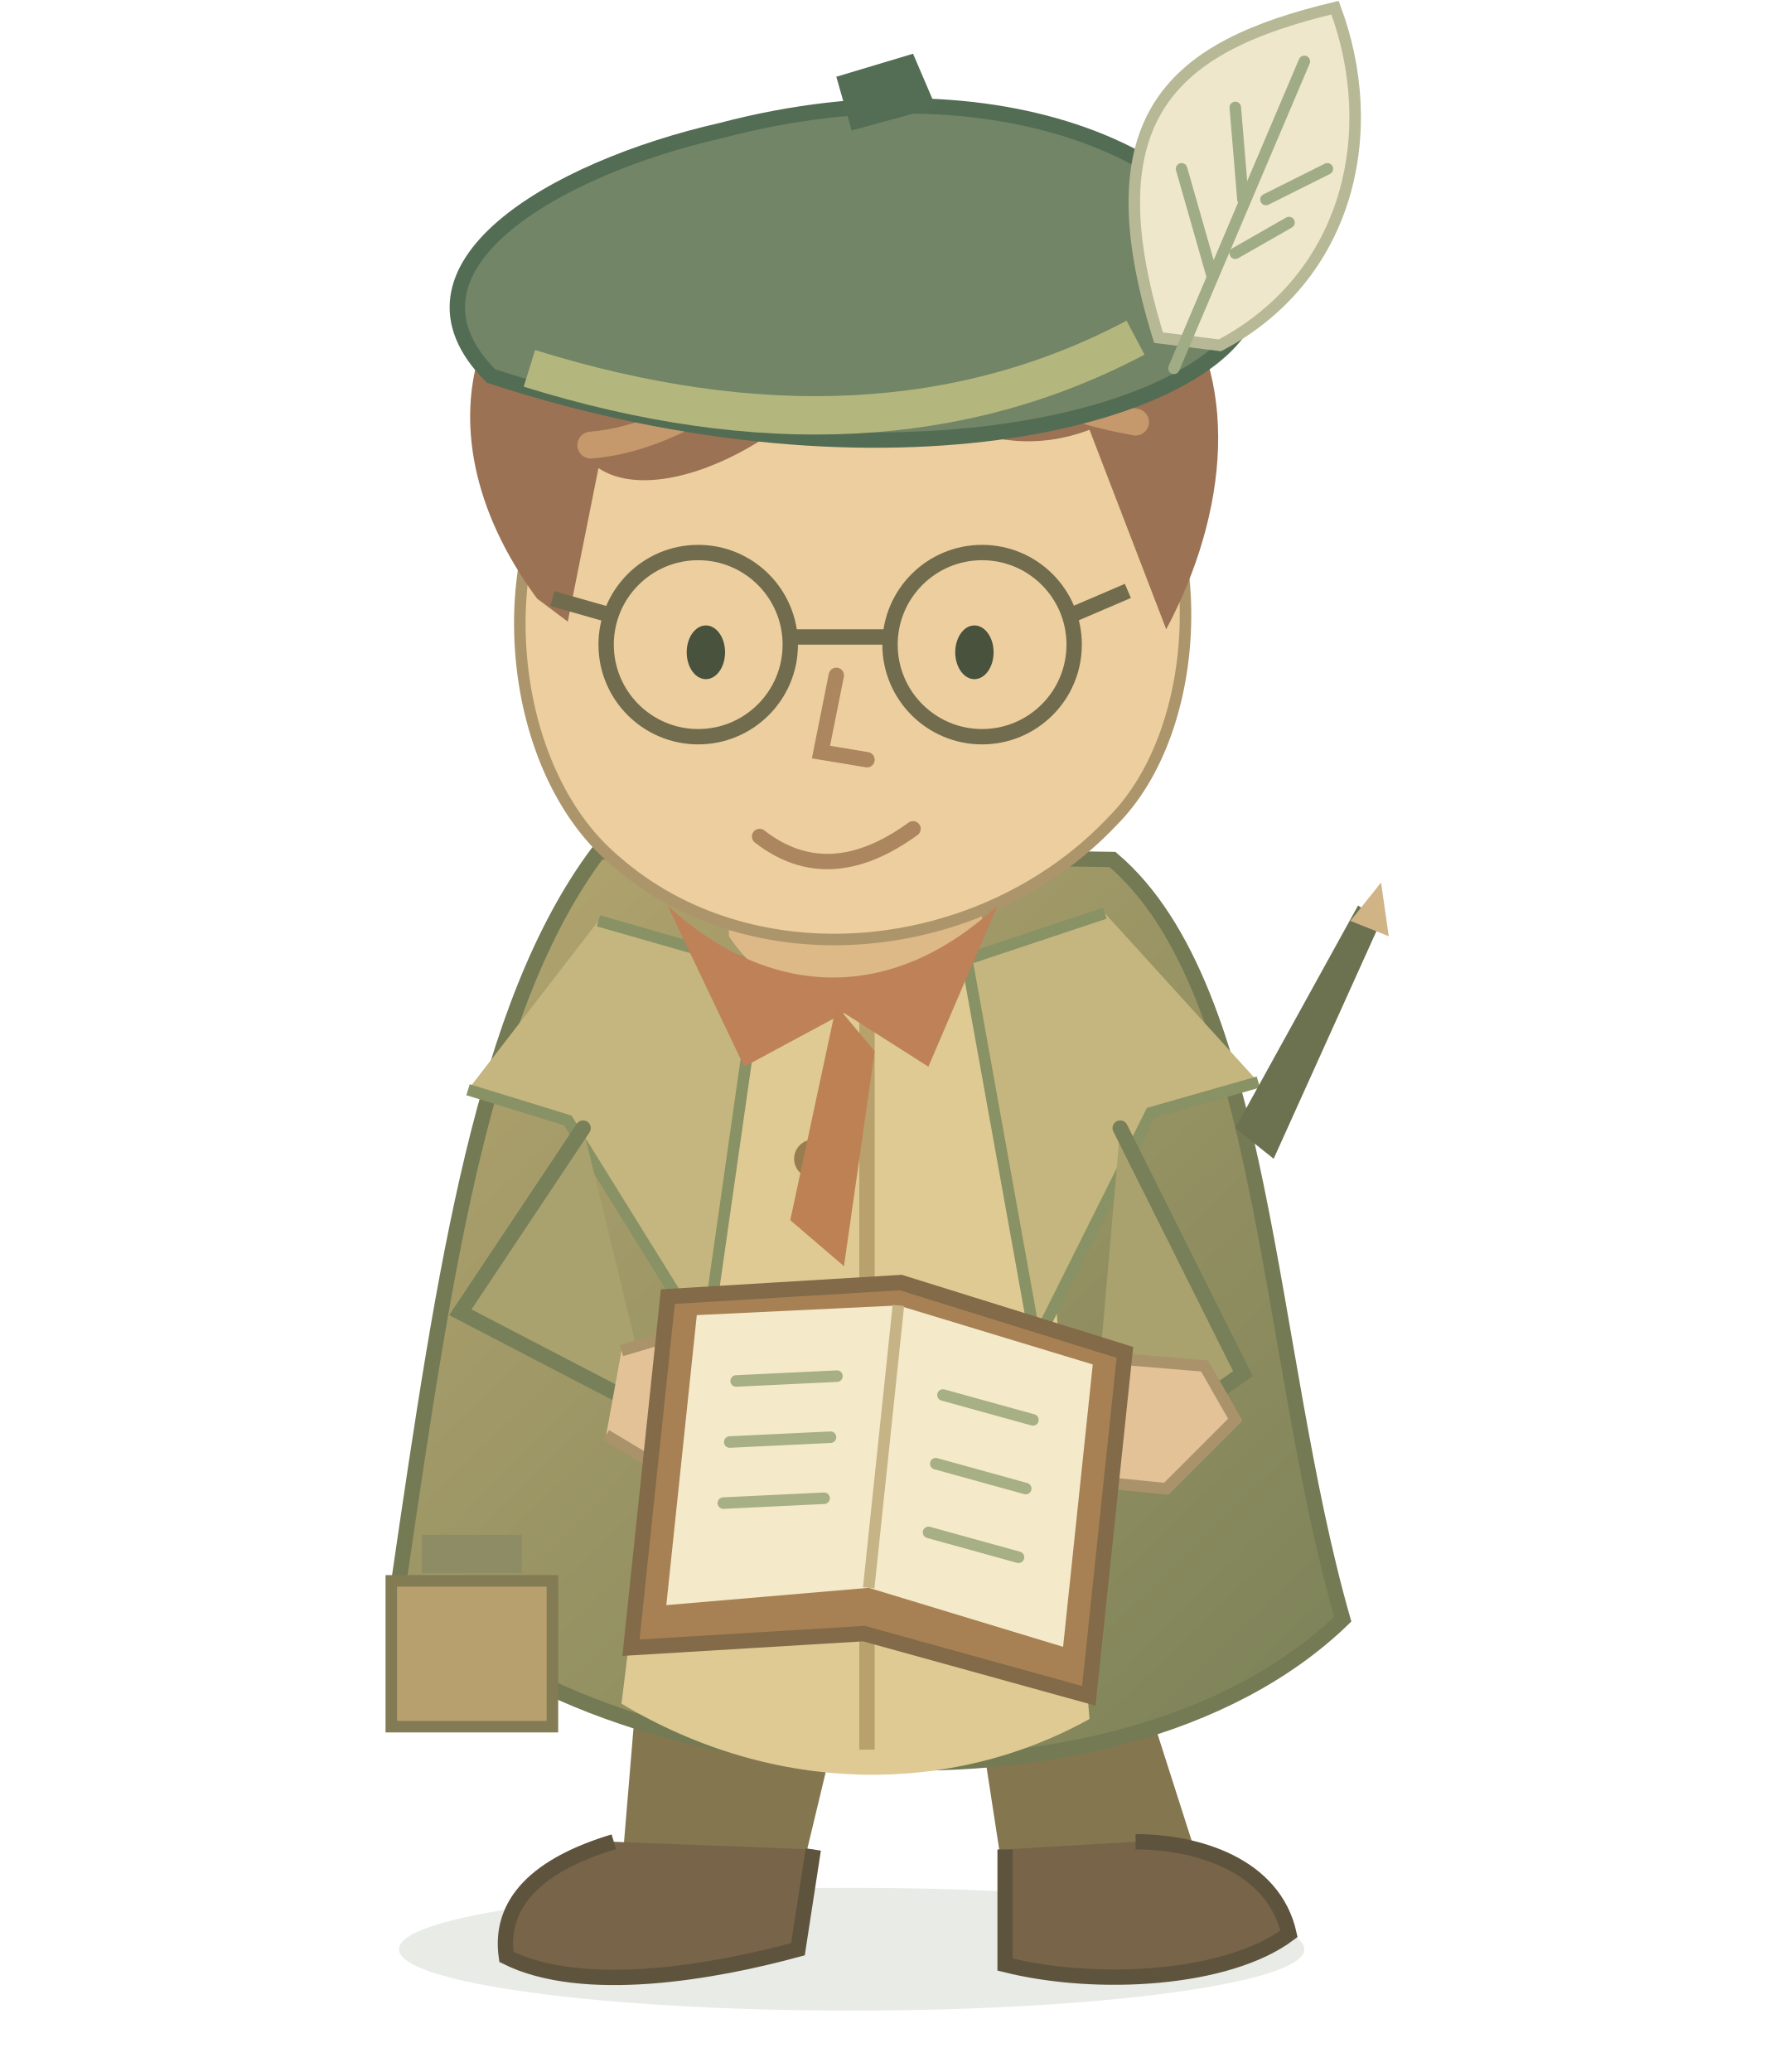
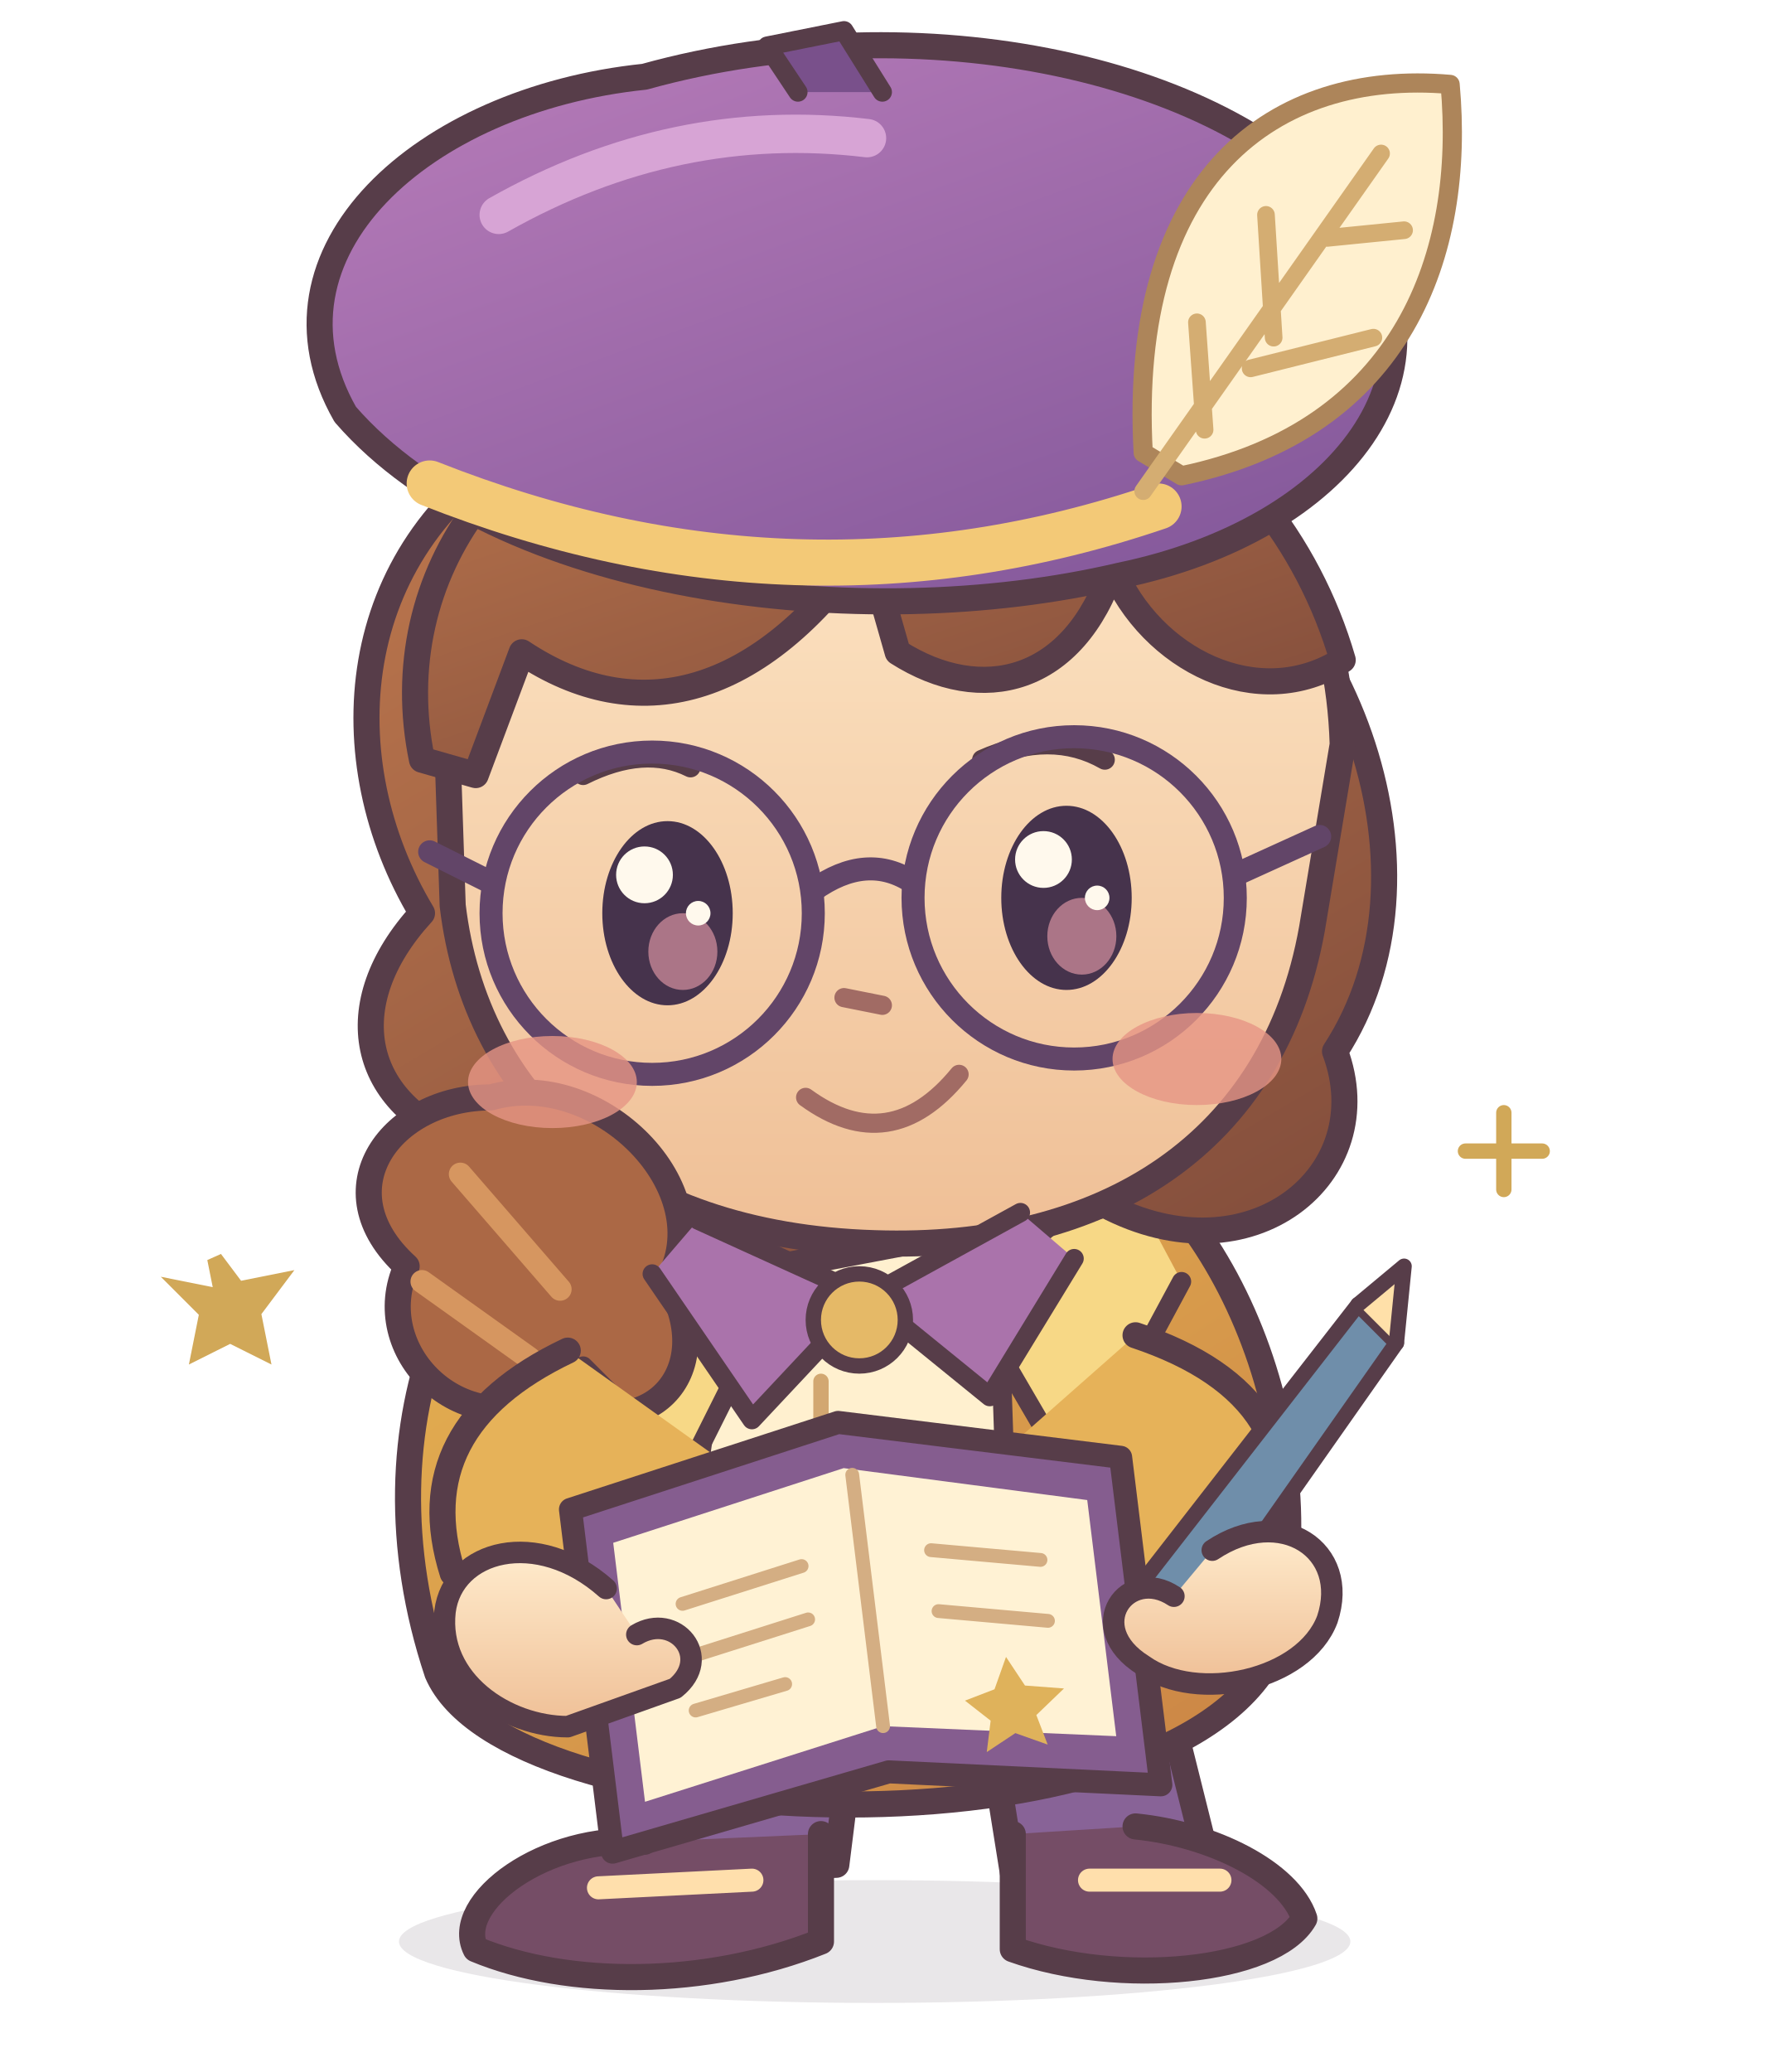
<svg xmlns="http://www.w3.org/2000/svg" width="230" height="270" viewBox="0 0 230 270">
  <defs>
-     <linearGradient id="coat" x2="1" y2="1">
-       <stop stop-color="#b4a56f" />
-       <stop offset="1" stop-color="#7b8158" />
+     <linearGradient id="plume-coat" x2=".8" y2="1">
+       <stop stop-color="#e8b653" />
+       <stop offset="1" stop-color="#cc8746" />
+     </linearGradient>
+     <linearGradient id="plume-hair" x2=".7" y2="1">
+       <stop stop-color="#bd774d" />
+       <stop offset="1" stop-color="#86503d" />
+     </linearGradient>
+     <linearGradient id="plume-hat" x2=".7" y2="1">
+       <stop stop-color="#b97dba" />
+       <stop offset="1" stop-color="#865a9c" />
+     </linearGradient>
+     <linearGradient id="plume-face" x2="0" y2="1">
+       <stop stop-color="#ffebcc" />
+       <stop offset="1" stop-color="#efbf96" />
    </linearGradient>
  </defs>
-   <ellipse cx="111" cy="254" rx="59" ry="8" fill="#50674521" />
-   <path d="m83 220-2 24 23 2 6-25m17-1 4 26 25-4-8-25" fill="#84764f" />
-   <path d="M80 240c-10 3-15 8-14 15 10 5 27 2 38-1l2-13m25 0v15c12 3 29 2 37-4-2-9-12-12-20-12" fill="#786449" stroke="#5e543d" stroke-width="2" />
-   <path d="M78 111c-15 20-20 54-26 95 24 27 93 34 123 5-10-35-10-82-30-99Z" fill="url(#coat)" stroke="#747a54" stroke-width="2" />
-   <path d="M93 125 81 222c20 12 43 12 61 2l-8-99" fill="#dfca93" />
-   <path d="M113 130v98" stroke="#b8a16d" stroke-width="2" />
-   <g fill="#977d50">
-     <circle cx="106" cy="151" r="2.5" />
-     <circle cx="106" cy="174" r="2.5" />
-     <circle cx="106" cy="197" r="2.5" />
+   <ellipse cx="114" cy="253" rx="62" ry="8" fill="#55405420" />
+   <g stroke="#573d49" stroke-width="3.4" stroke-linecap="round" stroke-linejoin="round">
+     <path d="m83 220 2 24 24-1 3-24m16 0 4 25 25-3-6-24" fill="#886397" />
+     <path d="M84 240c-13-1-25 8-22 14 12 5 30 5 45-1v-14m25 0v15c14 5 34 3 38-4-2-6-12-11-22-12" fill="#754d66" />
+     <path d="m78 246 20-1m44 0h17" fill="none" stroke="#ffdfac" stroke-width="3" />
+     <path d="M83 146c-23 9-37 39-26 72 9 21 92 25 108-1 9-26-4-60-24-70Z" fill="url(#plume-coat)" />
+     <path d="m95 163-8 58q25 11 45 1l-2-59" fill="#fff0cf" stroke-width="2.5" />
+     <path d="m78 153 23 16-12 24-17-28m74-13-20 17 14 24 14-26" fill="#f7d886" stroke-width="2.5" />
+     <path d="M107 180v35" stroke="#d2a771" stroke-width="2" />
+     <path d="M68 58c-23 14-25 41-13 61-11 12-8 25 6 30-4 16 13 27 25 19l58-11c19 10 36-4 30-20 15-23 2-59-22-72Z" fill="url(#plume-hair)" />
+     <path d="M58 88c4-28 25-43 58-43 34 1 58 19 59 52l-4 24c-5 28-27 42-57 41-33-1-52-19-55-44Z" fill="url(#plume-face)" />
+     <path d="M55 99c-5-24 11-47 40-51 38-14 71 7 80 38-11 7-25 0-30-12-5 15-17 18-28 11l-4-14c-14 20-30 24-45 14l-6 16Z" fill="url(#plume-hair)" />
+     <path d="M64 143c-13 0-22 12-11 22-5 11 7 23 19 17 12 7 22-3 15-15 7-12-9-28-23-24Z" fill="#ab6845" />
+     <path d="m60 153 13 15m-18-1 14 10" fill="none" stroke="#d69660" stroke-width="3" />
+     <path d="M69 181q2 9 9 12l5-8-7-7Z" fill="#8b68b0" stroke-width="2.5" />
+     <path d="M45 54c-12-21 10-41 39-44 36-10 77-1 92 19 15 19-1 40-30 46-34 8-81 2-101-21Z" fill="url(#plume-hat)" />
+     <path d="M56 63q48 19 95 3" fill="none" stroke="#f3c977" stroke-width="6" />
+     <path d="M65 28q23-13 48-10" fill="none" stroke="#d7a4d5" stroke-width="5" />
+     <path d="m104 12-4-6 10-2 5 8" fill="#79508b" stroke-width="2.5" />
+     <path d="M149 59c-2-36 17-50 40-48 2 22-6 45-35 51Z" fill="#fff0cf" stroke="#ad855a" stroke-width="2.5" />
+     <path d="m149 64 31-44m-14 24-1-16m-8 28-1-14m17-11 10-1m-20 18 16-4" fill="none" stroke="#d4ad72" stroke-width="2.3" />
+     <path d="M76 101q8-4 14-1m38-1q9-4 16 0" fill="none" stroke-width="2.6" />
+     <ellipse cx="87" cy="119" rx="8.5" ry="12" fill="#46334c" stroke="none" />
+     <ellipse cx="139" cy="117" rx="8.5" ry="12" fill="#46334c" stroke="none" />
+     <ellipse cx="89" cy="124" rx="4.5" ry="5" fill="#ab7587" stroke="none" />
+     <ellipse cx="141" cy="122" rx="4.5" ry="5" fill="#ab7587" stroke="none" />
+     <circle cx="84" cy="114" r="3.7" fill="#fff9ed" stroke="none" />
+     <circle cx="136" cy="112" r="3.7" fill="#fff9ed" stroke="none" />
+     <circle cx="91" cy="119" r="1.6" fill="#fff9ed" stroke="none" />
+     <circle cx="143" cy="117" r="1.6" fill="#fff9ed" stroke="none" />
+     <g fill="none" stroke="#624568" stroke-width="3">
+       <circle cx="85" cy="119" r="21" />
+       <circle cx="140" cy="117" r="21" />
+       <path d="M106 116q7-5 13-1M64 115l-8-4m105 3 11-5" />
+     </g>
+     <ellipse cx="72" cy="141" rx="11" ry="6" fill="#e69585" stroke="none" opacity=".8" />
+     <ellipse cx="156" cy="138" rx="11" ry="6" fill="#e69585" stroke="none" opacity=".8" />
+     <path d="m110 130 5 1m-10 12q11 8 20-3" fill="none" stroke="#a16b64" stroke-width="2.5" />
+     <path d="m91 159 22 10-15 16-13-19m48-8-20 11 16 13 11-18" fill="#aa73ab" stroke-width="2.5" />
+     <circle cx="112" cy="172" r="6" fill="#e5b967" stroke-width="2" />
+     <path d="M74 176q-21 10-15 29l22 8 14-22m53-17q24 8 18 29l-22 5-13-19" fill="#e6b259" />
+     <g transform="translate(114 216) rotate(-7)">
+       <path d="m-37-24 36-7 36 9v43L0 15l-37 6Z" fill="#855d8f" stroke-width="3" />
+       <path d="m-32-19 31-6 31 8v31L0 9l-32 6Z" fill="#fff2d4" stroke="none" />
+       <path d="M0-24V9m-24-19 16-3m-16 10 16-3m-16 10 12-2M9-13l14 3M9-5l14 3" stroke="#d4ae83" stroke-width="1.8" fill="none" />
+       <path d="m17 2 2 4 5 1-4 3 1 4-4-2-4 2 1-4-3-3 4-1Z" fill="#dfb25b" stroke="none" />
+     </g>
+     <path d="M79 207c-9-8-20-5-21 3-1 9 8 15 16 15l14-5c5-4 0-10-5-7" fill="url(#plume-face)" stroke-width="2.8" />
+     <path d="m149 206 28-36 5 5-26 37Z" fill="#6f8eaa" stroke-width="2" />
+     <path d="m177 170 6-5-1 10" fill="#ffe0a9" stroke-width="2" />
+     <path d="M158 202c9-6 18 0 15 9-3 8-17 11-24 6-8-5-2-13 4-9" fill="url(#plume-face)" stroke-width="2.8" />
  </g>
-   <path d="m78 120 21 6-7 49-18-29-13-4m83-23-18 6 9 50 15-30 14-4" fill="#c5b67f" stroke="#899265" stroke-width="1.5" />
-   <path d="M95 103v19c8 12 24 12 33 0v-20" fill="#dcb986" />
-   <path d="M74 59c-10 14-8 41 6 53 18 16 48 13 65-5 12-12 13-39 1-52-12-13-59-12-72 4Z" fill="#edce9e" stroke="#ac956a" stroke-width="1.5" />
-   <path d="M70 78c-17-23-8-47 17-52 23-15 49-8 65 11 10 12 8 30 0 45l-10-26c-13 5-27-3-28-16-5 15-27 27-36 21l-4 20Z" fill="#9b7253" />
-   <path d="M77 58c13-1 28-13 34-25m7 3c9 13 19 17 30 19" stroke="#c6996c" stroke-width="3.5" fill="none" stroke-linecap="round" />
-   <path d="M64 49c-14-14 8-27 30-32 38-10 68 5 69 23-4 14-47 26-99 9Z" fill="#728567" stroke="#536d54" stroke-width="2" />
-   <path d="M69 48q45 14 79-4" fill="none" stroke="#b4b77d" stroke-width="5" />
-   <path d="m111 17-2-7 10-3 3 7" fill="#536e55" />
-   <path d="M151 44c-9-29 2-38 23-43 6 16 2 35-15 44Z" fill="#eee7cb" stroke="#b7b895" stroke-width="1.5" />
-   <path d="m153 48 17-40m-8 18-1-12m-3 22-4-14m11 4 8-4m-12 11 7-4" fill="none" stroke="#a0ac85" stroke-width="1.5" stroke-linecap="round" />
-   <g fill="none" stroke="#706c4d" stroke-width="2">
-     <circle cx="91" cy="84" r="12" />
-     <circle cx="128" cy="84" r="12" />
-     <path d="M103 83h13M79 80l-7-2m68 2 7-3" />
-   </g>
-   <ellipse cx="92" cy="85" rx="2.5" ry="3.5" fill="#48523c" />
-   <ellipse cx="127" cy="85" rx="2.5" ry="3.5" fill="#48523c" />
-   <path d="m109 88-2 10 6 1m-14 10q9 7 20-1" fill="none" stroke="#ac865e" stroke-width="2" stroke-linecap="round" />
-   <path d="M87 118c13 12 29 13 43 0l-9 21-11-7-13 7Z" fill="#be8158" />
-   <path d="m109 131 5 6-4 28-7-6Z" fill="#bd8154" />
-   <path d="M76 147 60 171l25 13m61-37 16 32-20 14" fill="#a9a16e" stroke="#788059" stroke-width="2" stroke-linecap="round" />
-   <path d="m81 176 10-3 7 5 0 10-9 5-10-6m57-2 9-8 12 1 4 7-9 9-10-1" fill="#e2c296" stroke="#aa936b" stroke-width="1.5" />
-   <g transform="translate(115 190) rotate(6)">
-     <path d="M-30-18 0-23l30 6v45L0 23l-30 5Z" fill="#a78153" stroke="#836a48" stroke-width="2" />
-     <path d="m-26-16 26-4 26 5v37L0 17l-26 5Z" fill="#f4e9c9" />
-     <path d="M0-20v37" stroke="#c6b486" stroke-width="1.5" />
-     <path d="m-20-8 13-2m-13 10 13-2m-13 10 13-2M7-9l12 2M7 0l12 2M7 9l12 2" stroke="#a7af84" stroke-width="1.5" stroke-linecap="round" />
-   </g>
-   <path d="m161 147 16-29 3 2-14 31Z" fill="#6c7250" />
-   <path d="m176 120 4-5 1 7" fill="#d0b485" />
-   <path d="M51 206h21v19H51Z" fill="#b8a06e" stroke="#827b53" stroke-width="1.5" />
-   <path d="M55 205v-5h13v5" fill="#8d8c64" />
+   <path d="M196 145v10m-5-5h10m-173 14 3 4 5-1-3 4 1 5-4-2-4 2 1-5-3-3 5 1Z" fill="#d1a858" stroke="#d1a858" stroke-width="2" stroke-linecap="round" />
</svg>
